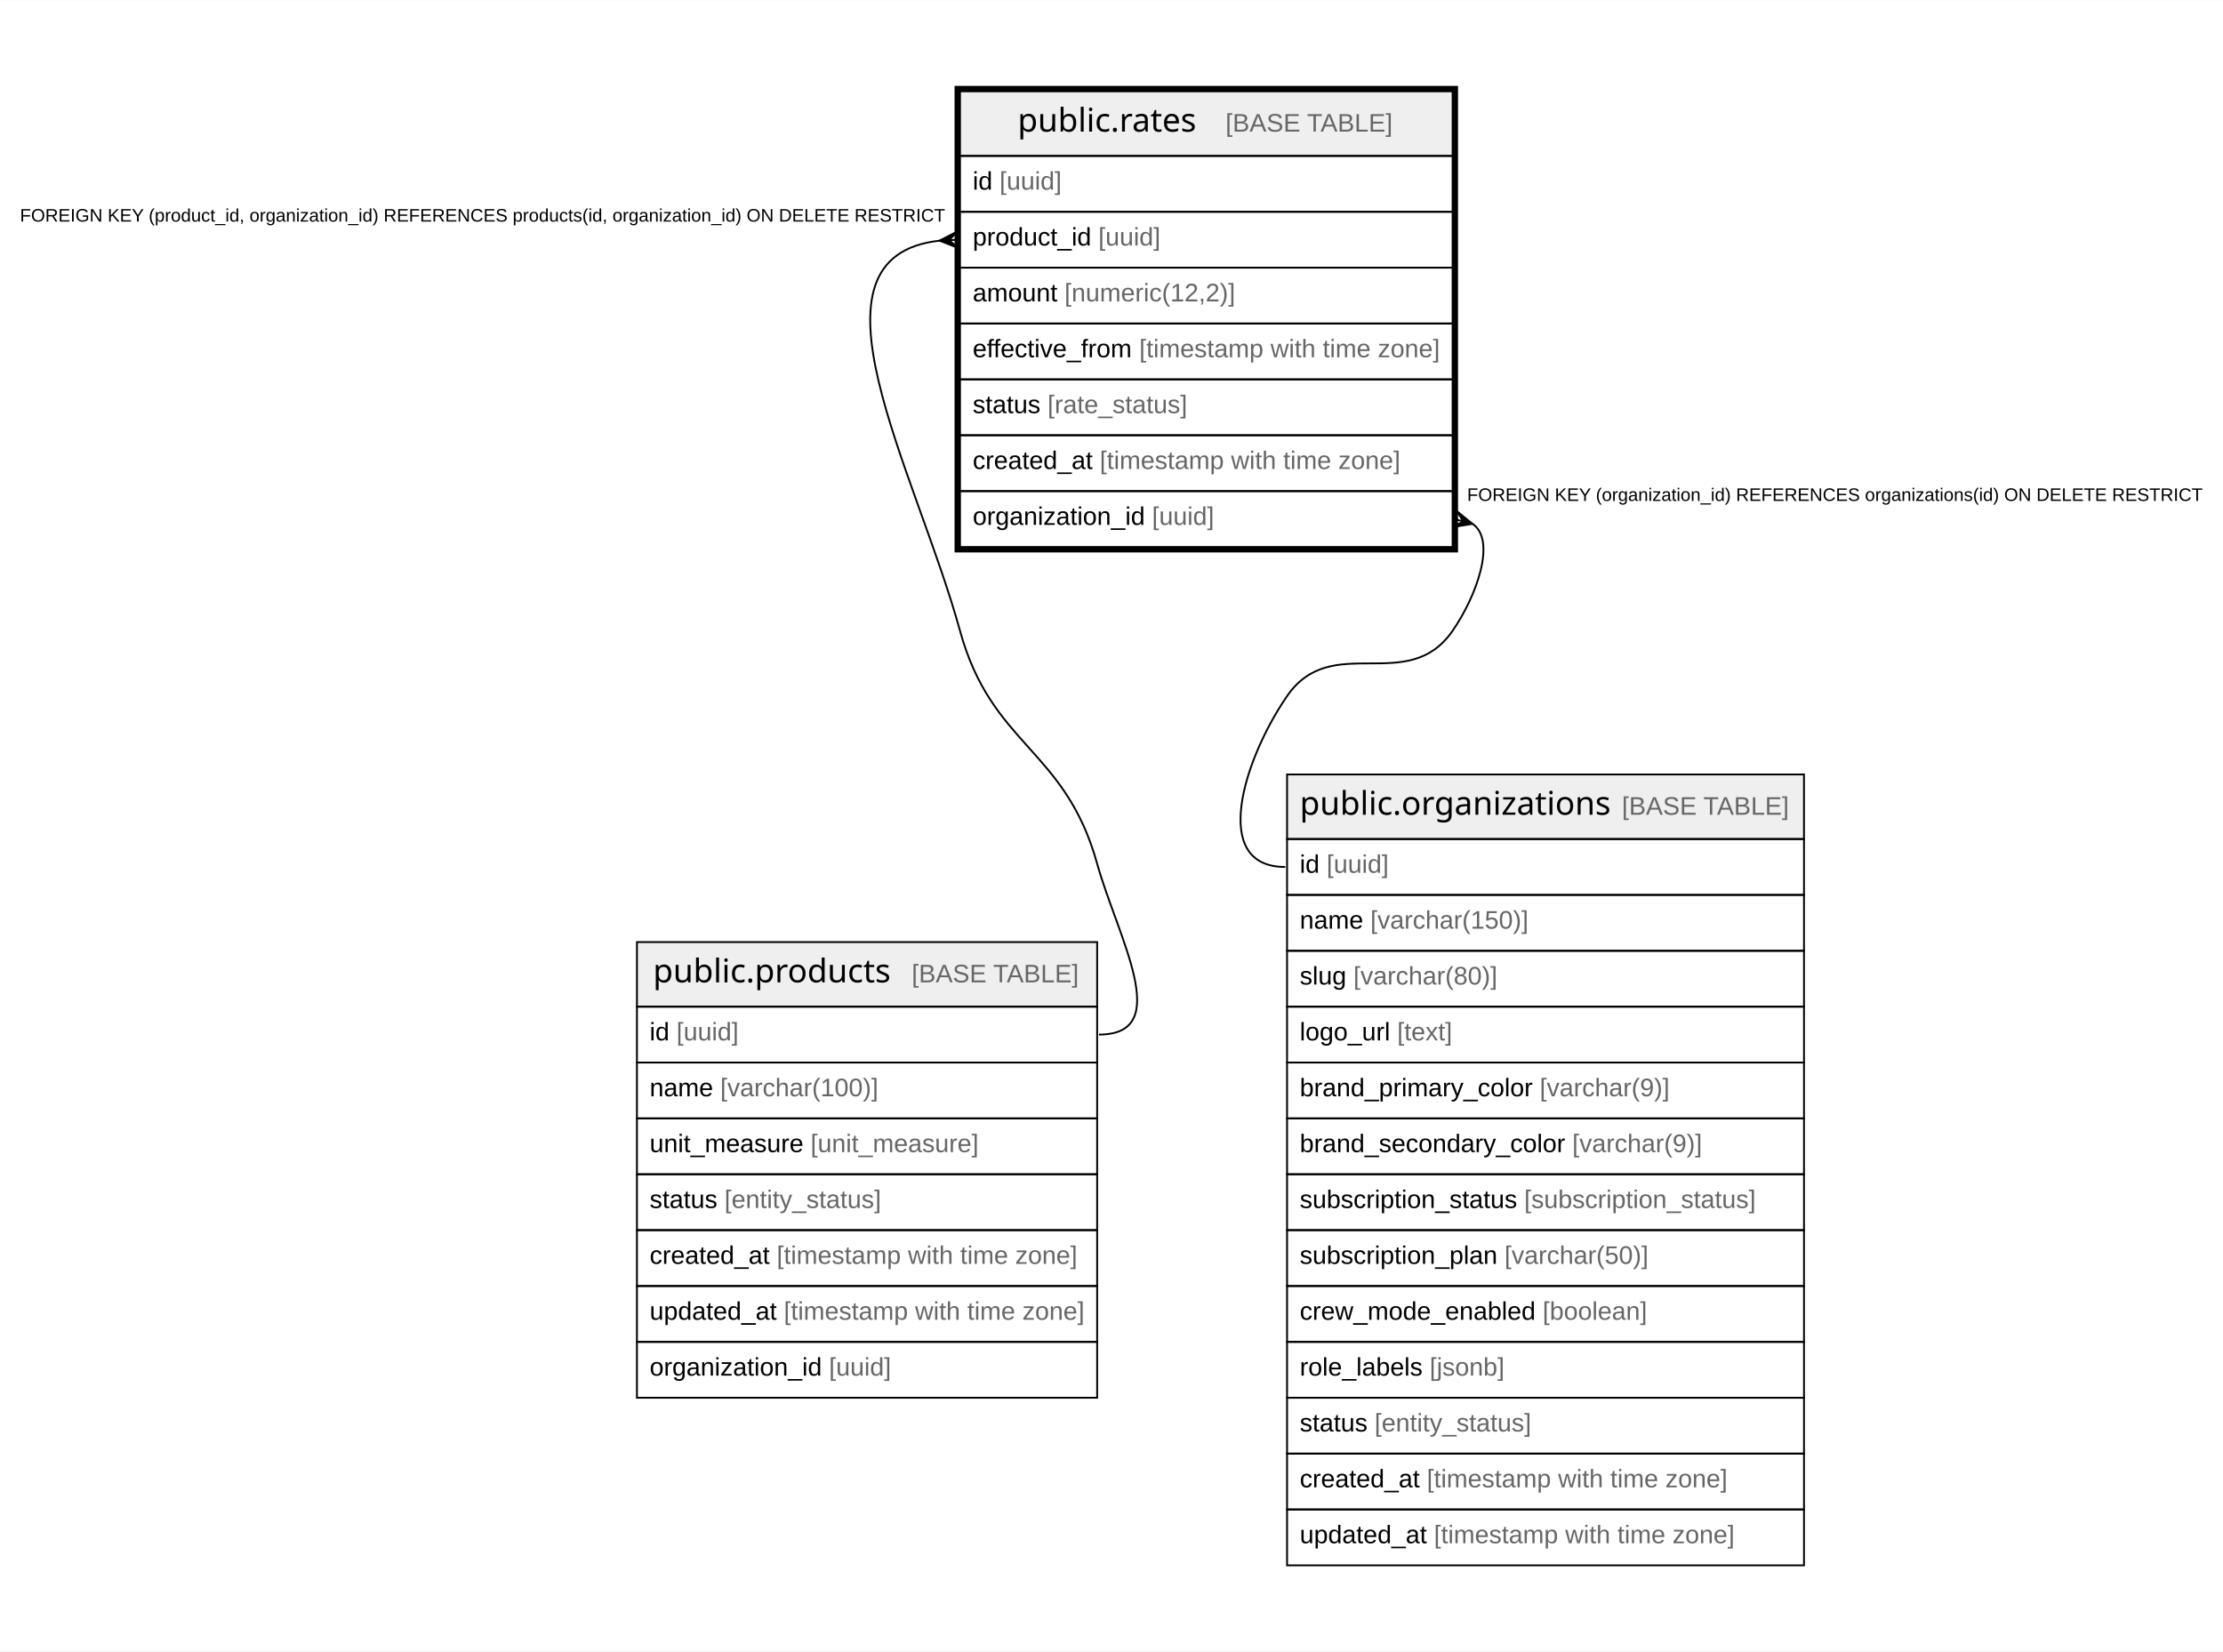
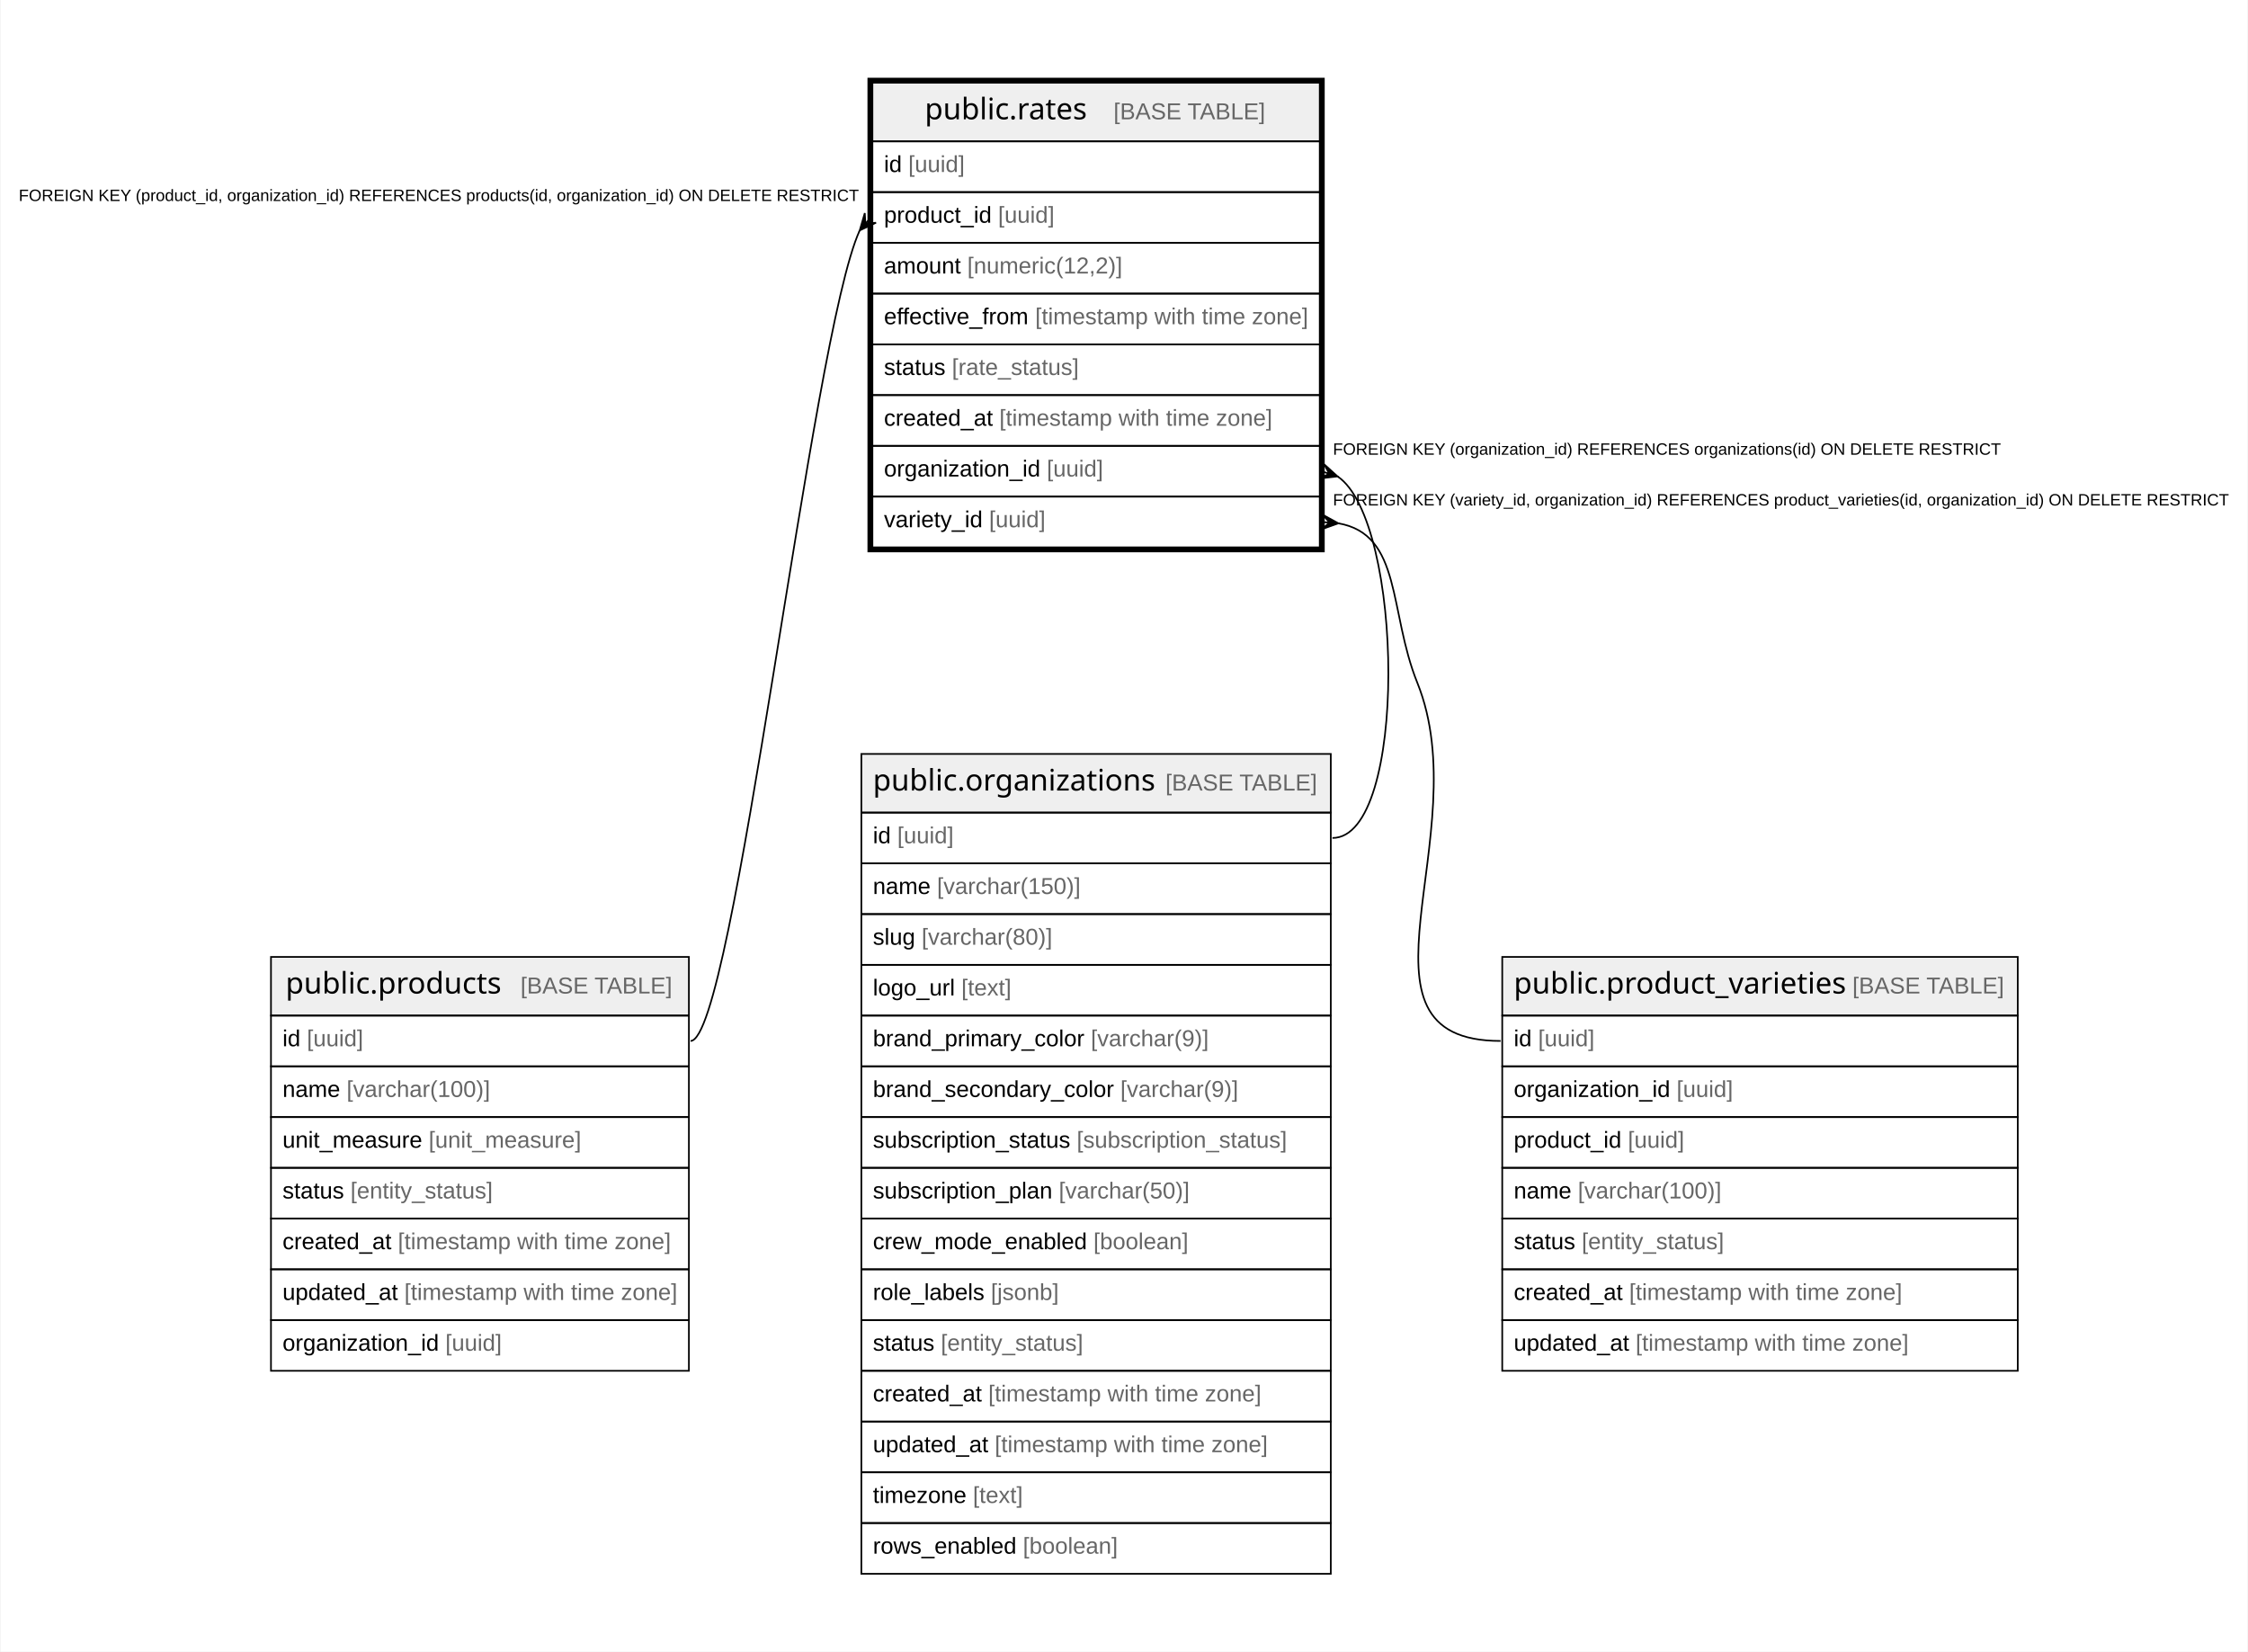
- <svg xmlns="http://www.w3.org/2000/svg" width="1225pt" height="910pt" viewBox="0.00 0.00 1225.40 910.00">
-   <g id="graph0" class="graph" transform="scale(1 1) rotate(0) translate(4 906)">
-     <polygon fill="white" stroke="none" points="-4,4 -4,-906 1221.4,-906 1221.4,4 -4,4" />
+ <svg xmlns="http://www.w3.org/2000/svg" width="1364pt" height="1002pt" viewBox="0.00 0.00 1363.80 1002.40">
+   <g id="graph0" class="graph" transform="scale(1 1) rotate(0) translate(4 998.4)">
+     <polygon fill="white" stroke="none" points="-4,4 -4,-998.4 1359.8,-998.4 1359.8,4 -4,4" />
    <g id="node1" class="node">
-       <polygon fill="#efefef" stroke="none" points="525.19,-820.2 525.19,-855.8 796.72,-855.8 796.72,-820.2 525.19,-820.2" />
-       <polygon fill="none" stroke="black" points="525.19,-820.2 525.19,-855.8 796.72,-855.8 796.72,-820.2 525.19,-820.2" />
-       <text text-anchor="start" x="556.97" y="-833.6" font-family="Arial Bold" font-size="18.00">public.rates</text>
-       <text text-anchor="start" x="640.44" y="-833.6" font-family="Arial" font-size="14.00">    </text>
-       <text text-anchor="start" x="671.56" y="-833.6" font-family="Arial" font-size="14.00" fill="#666666">[BASE TABLE]</text>
+       <polygon fill="#efefef" stroke="none" points="525.19,-912.6 525.19,-948.2 796.72,-948.2 796.72,-912.6 525.19,-912.6" />
+       <polygon fill="none" stroke="black" points="525.19,-912.6 525.19,-948.2 796.72,-948.2 796.72,-912.6 525.19,-912.6" />
+       <text text-anchor="start" x="556.97" y="-926" font-family="Arial Bold" font-size="18.00">public.rates</text>
+       <text text-anchor="start" x="640.44" y="-926" font-family="Arial" font-size="14.00">    </text>
+       <text text-anchor="start" x="671.56" y="-926" font-family="Arial" font-size="14.00" fill="#666666">[BASE TABLE]</text>
+       <polygon fill="none" stroke="black" points="525.19,-881.8 525.19,-912.6 796.72,-912.6 796.72,-881.8 525.19,-881.8" />
+       <text text-anchor="start" x="532.19" y="-894" font-family="Arial" font-size="14.00">id </text>
+       <text text-anchor="start" x="546.97" y="-894" font-family="Arial" font-size="14.00" fill="#666666">[uuid]</text>
+       <polygon fill="none" stroke="black" points="525.19,-851 525.19,-881.8 796.72,-881.8 796.72,-851 525.19,-851" />
+       <text text-anchor="start" x="532.19" y="-863.2" font-family="Arial" font-size="14.00">product_id </text>
+       <text text-anchor="start" x="601.45" y="-863.2" font-family="Arial" font-size="14.00" fill="#666666">[uuid]</text>
+       <polygon fill="none" stroke="black" points="525.19,-820.2 525.19,-851 796.72,-851 796.72,-820.2 525.19,-820.2" />
+       <text text-anchor="start" x="532.19" y="-832.4" font-family="Arial" font-size="14.00">amount </text>
+       <text text-anchor="start" x="582.77" y="-832.4" font-family="Arial" font-size="14.00" fill="#666666">[numeric(12,2)]</text>
      <polygon fill="none" stroke="black" points="525.19,-789.4 525.19,-820.2 796.72,-820.2 796.72,-789.4 525.19,-789.4" />
-       <text text-anchor="start" x="532.19" y="-801.6" font-family="Arial" font-size="14.00">id </text>
-       <text text-anchor="start" x="546.97" y="-801.6" font-family="Arial" font-size="14.00" fill="#666666">[uuid]</text>
+       <text text-anchor="start" x="532.19" y="-801.6" font-family="Arial" font-size="14.00">effective_from </text>
+       <text text-anchor="start" x="624" y="-801.6" font-family="Arial" font-size="14.00" fill="#666666">[timestamp with time zone]</text>
      <polygon fill="none" stroke="black" points="525.19,-758.6 525.19,-789.4 796.72,-789.4 796.72,-758.6 525.19,-758.6" />
-       <text text-anchor="start" x="532.19" y="-770.8" font-family="Arial" font-size="14.00">product_id </text>
-       <text text-anchor="start" x="601.45" y="-770.8" font-family="Arial" font-size="14.00" fill="#666666">[uuid]</text>
+       <text text-anchor="start" x="532.19" y="-770.8" font-family="Arial" font-size="14.00">status </text>
+       <text text-anchor="start" x="573.43" y="-770.8" font-family="Arial" font-size="14.00" fill="#666666">[rate_status]</text>
      <polygon fill="none" stroke="black" points="525.19,-727.8 525.19,-758.6 796.72,-758.6 796.72,-727.8 525.19,-727.8" />
-       <text text-anchor="start" x="532.19" y="-740" font-family="Arial" font-size="14.00">amount </text>
-       <text text-anchor="start" x="582.77" y="-740" font-family="Arial" font-size="14.00" fill="#666666">[numeric(12,2)]</text>
+       <text text-anchor="start" x="532.19" y="-740" font-family="Arial" font-size="14.00">created_at </text>
+       <text text-anchor="start" x="602.23" y="-740" font-family="Arial" font-size="14.00" fill="#666666">[timestamp with time zone]</text>
      <polygon fill="none" stroke="black" points="525.19,-697 525.19,-727.8 796.72,-727.8 796.72,-697 525.19,-697" />
-       <text text-anchor="start" x="532.19" y="-709.2" font-family="Arial" font-size="14.00">effective_from </text>
-       <text text-anchor="start" x="624" y="-709.2" font-family="Arial" font-size="14.00" fill="#666666">[timestamp with time zone]</text>
+       <text text-anchor="start" x="532.19" y="-709.2" font-family="Arial" font-size="14.00">organization_id </text>
+       <text text-anchor="start" x="631.03" y="-709.2" font-family="Arial" font-size="14.00" fill="#666666">[uuid]</text>
      <polygon fill="none" stroke="black" points="525.19,-666.2 525.19,-697 796.72,-697 796.72,-666.2 525.19,-666.2" />
-       <text text-anchor="start" x="532.19" y="-678.4" font-family="Arial" font-size="14.00">status </text>
-       <text text-anchor="start" x="573.43" y="-678.4" font-family="Arial" font-size="14.00" fill="#666666">[rate_status]</text>
-       <polygon fill="none" stroke="black" points="525.19,-635.4 525.19,-666.2 796.72,-666.2 796.72,-635.4 525.19,-635.4" />
-       <text text-anchor="start" x="532.19" y="-647.6" font-family="Arial" font-size="14.00">created_at </text>
-       <text text-anchor="start" x="602.23" y="-647.6" font-family="Arial" font-size="14.00" fill="#666666">[timestamp with time zone]</text>
-       <polygon fill="none" stroke="black" points="525.19,-604.6 525.19,-635.4 796.72,-635.4 796.72,-604.6 525.19,-604.6" />
-       <text text-anchor="start" x="532.19" y="-616.8" font-family="Arial" font-size="14.00">organization_id </text>
-       <text text-anchor="start" x="631.03" y="-616.8" font-family="Arial" font-size="14.00" fill="#666666">[uuid]</text>
-       <polygon fill="none" stroke="black" stroke-width="3" points="523.69,-603.1 523.69,-857.3 798.22,-857.3 798.22,-603.1 523.69,-603.1" />
+       <text text-anchor="start" x="532.19" y="-678.4" font-family="Arial" font-size="14.00">variety_id </text>
+       <text text-anchor="start" x="595.99" y="-678.4" font-family="Arial" font-size="14.00" fill="#666666">[uuid]</text>
+       <polygon fill="none" stroke="black" stroke-width="3" points="523.69,-664.7 523.69,-949.7 798.22,-949.7 798.22,-664.7 523.69,-664.7" />
    </g>
    <g id="node2" class="node">
-       <polygon fill="#efefef" stroke="none" points="347.11,-351.2 347.11,-386.8 600.79,-386.8 600.79,-351.2 347.11,-351.2" />
-       <polygon fill="none" stroke="black" points="347.11,-351.2 347.11,-386.8 600.79,-386.8 600.79,-351.2 347.11,-351.2" />
-       <text text-anchor="start" x="355.97" y="-364.6" font-family="Arial Bold" font-size="18.00">public.products</text>
-       <text text-anchor="start" x="467.45" y="-364.6" font-family="Arial" font-size="14.00">    </text>
-       <text text-anchor="start" x="498.57" y="-364.6" font-family="Arial" font-size="14.00" fill="#666666">[BASE TABLE]</text>
-       <polygon fill="none" stroke="black" points="347.11,-320.4 347.11,-351.2 600.79,-351.2 600.79,-320.4 347.11,-320.4" />
-       <text text-anchor="start" x="354.11" y="-332.6" font-family="Arial" font-size="14.00">id </text>
-       <text text-anchor="start" x="368.9" y="-332.6" font-family="Arial" font-size="14.00" fill="#666666">[uuid]</text>
-       <polygon fill="none" stroke="black" points="347.11,-289.6 347.11,-320.4 600.79,-320.4 600.79,-289.6 347.11,-289.6" />
-       <text text-anchor="start" x="354.11" y="-301.8" font-family="Arial" font-size="14.00">name </text>
-       <text text-anchor="start" x="393.02" y="-301.8" font-family="Arial" font-size="14.00" fill="#666666">[varchar(100)]</text>
-       <polygon fill="none" stroke="black" points="347.11,-258.8 347.11,-289.6 600.79,-289.6 600.79,-258.8 347.11,-258.8" />
-       <text text-anchor="start" x="354.11" y="-271" font-family="Arial" font-size="14.00">unit_measure </text>
-       <text text-anchor="start" x="442.83" y="-271" font-family="Arial" font-size="14.00" fill="#666666">[unit_measure]</text>
-       <polygon fill="none" stroke="black" points="347.11,-228 347.11,-258.8 600.79,-258.8 600.79,-228 347.11,-228" />
-       <text text-anchor="start" x="354.11" y="-240.2" font-family="Arial" font-size="14.00">status </text>
-       <text text-anchor="start" x="395.35" y="-240.2" font-family="Arial" font-size="14.00" fill="#666666">[entity_status]</text>
-       <polygon fill="none" stroke="black" points="347.11,-197.2 347.11,-228 600.79,-228 600.79,-197.2 347.11,-197.2" />
-       <text text-anchor="start" x="354.11" y="-209.4" font-family="Arial" font-size="14.00">created_at </text>
-       <text text-anchor="start" x="424.16" y="-209.4" font-family="Arial" font-size="14.00" fill="#666666">[timestamp with time zone]</text>
-       <polygon fill="none" stroke="black" points="347.11,-166.4 347.11,-197.2 600.79,-197.2 600.79,-166.4 347.11,-166.4" />
-       <text text-anchor="start" x="354.11" y="-178.6" font-family="Arial" font-size="14.00">updated_at </text>
-       <text text-anchor="start" x="428.07" y="-178.6" font-family="Arial" font-size="14.00" fill="#666666">[timestamp with time zone]</text>
-       <polygon fill="none" stroke="black" points="347.11,-135.6 347.11,-166.4 600.79,-166.4 600.79,-135.6 347.11,-135.6" />
-       <text text-anchor="start" x="354.11" y="-147.8" font-family="Arial" font-size="14.00">organization_id </text>
-       <text text-anchor="start" x="452.96" y="-147.8" font-family="Arial" font-size="14.00" fill="#666666">[uuid]</text>
+       <polygon fill="#efefef" stroke="none" points="160.11,-382 160.11,-417.6 413.79,-417.6 413.79,-382 160.11,-382" />
+       <polygon fill="none" stroke="black" points="160.11,-382 160.11,-417.6 413.79,-417.6 413.79,-382 160.11,-382" />
+       <text text-anchor="start" x="168.97" y="-395.4" font-family="Arial Bold" font-size="18.00">public.products</text>
+       <text text-anchor="start" x="280.45" y="-395.4" font-family="Arial" font-size="14.00">    </text>
+       <text text-anchor="start" x="311.57" y="-395.4" font-family="Arial" font-size="14.00" fill="#666666">[BASE TABLE]</text>
+       <polygon fill="none" stroke="black" points="160.11,-351.2 160.11,-382 413.79,-382 413.79,-351.2 160.11,-351.2" />
+       <text text-anchor="start" x="167.11" y="-363.4" font-family="Arial" font-size="14.00">id </text>
+       <text text-anchor="start" x="181.9" y="-363.4" font-family="Arial" font-size="14.00" fill="#666666">[uuid]</text>
+       <polygon fill="none" stroke="black" points="160.11,-320.4 160.11,-351.2 413.79,-351.2 413.79,-320.4 160.11,-320.4" />
+       <text text-anchor="start" x="167.11" y="-332.6" font-family="Arial" font-size="14.00">name </text>
+       <text text-anchor="start" x="206.02" y="-332.6" font-family="Arial" font-size="14.00" fill="#666666">[varchar(100)]</text>
+       <polygon fill="none" stroke="black" points="160.11,-289.6 160.11,-320.4 413.79,-320.4 413.79,-289.6 160.11,-289.6" />
+       <text text-anchor="start" x="167.11" y="-301.8" font-family="Arial" font-size="14.00">unit_measure </text>
+       <text text-anchor="start" x="255.83" y="-301.8" font-family="Arial" font-size="14.00" fill="#666666">[unit_measure]</text>
+       <polygon fill="none" stroke="black" points="160.11,-258.8 160.11,-289.6 413.79,-289.6 413.79,-258.8 160.11,-258.8" />
+       <text text-anchor="start" x="167.11" y="-271" font-family="Arial" font-size="14.00">status </text>
+       <text text-anchor="start" x="208.35" y="-271" font-family="Arial" font-size="14.00" fill="#666666">[entity_status]</text>
+       <polygon fill="none" stroke="black" points="160.11,-228 160.11,-258.8 413.79,-258.8 413.79,-228 160.11,-228" />
+       <text text-anchor="start" x="167.11" y="-240.2" font-family="Arial" font-size="14.00">created_at </text>
+       <text text-anchor="start" x="237.16" y="-240.2" font-family="Arial" font-size="14.00" fill="#666666">[timestamp with time zone]</text>
+       <polygon fill="none" stroke="black" points="160.11,-197.2 160.11,-228 413.79,-228 413.79,-197.2 160.11,-197.2" />
+       <text text-anchor="start" x="167.11" y="-209.4" font-family="Arial" font-size="14.00">updated_at </text>
+       <text text-anchor="start" x="241.07" y="-209.4" font-family="Arial" font-size="14.00" fill="#666666">[timestamp with time zone]</text>
+       <polygon fill="none" stroke="black" points="160.11,-166.4 160.11,-197.2 413.79,-197.2 413.79,-166.4 160.11,-166.4" />
+       <text text-anchor="start" x="167.11" y="-178.6" font-family="Arial" font-size="14.00">organization_id </text>
+       <text text-anchor="start" x="265.96" y="-178.6" font-family="Arial" font-size="14.00" fill="#666666">[uuid]</text>
    </g>
    <g id="edge1" class="edge">
-       <path fill="none" stroke="black" d="M514.2,-773.5C433.6,-764.9 500.72,-647.36 525.19,-558.4 542.75,-494.55 583.04,-493.8 600.79,-430 612.02,-389.66 643.66,-335.8 601.79,-335.8" />
-       <polygon fill="black" stroke="black" points="513.86,-773.48 523.63,-778.48 519.19,-773.75 523.52,-773.97 523.52,-773.97 523.52,-773.97 519.19,-773.75 524.08,-769.49 513.86,-773.48" />
-       <text text-anchor="start" x="7" y="-784" font-family="Arial" font-size="10.00">FOREIGN KEY (product_id, organization_id) REFERENCES products(id, organization_id) ON DELETE RESTRICT</text>
+       <path fill="none" stroke="black" d="M517.48,-858.55C488.1,-794.96 441.11,-366.6 414.79,-366.6" />
+       <polygon fill="black" stroke="black" points="517.47,-858.54 520.55,-869.07 520.94,-862.6 523.75,-865.89 523.75,-865.89 523.75,-865.89 520.94,-862.6 527.39,-863.22 517.47,-858.54" />
+       <text text-anchor="start" x="7" y="-876.4" font-family="Arial" font-size="10.00">FOREIGN KEY (product_id, organization_id) REFERENCES products(id, organization_id) ON DELETE RESTRICT</text>
    </g>
    <g id="node3" class="node">
-       <polygon fill="#efefef" stroke="none" points="705.48,-443.6 705.48,-479.2 990.43,-479.2 990.43,-443.6 705.48,-443.6" />
-       <polygon fill="none" stroke="black" points="705.48,-443.6 705.48,-479.2 990.43,-479.2 990.43,-443.6 705.48,-443.6" />
-       <text text-anchor="start" x="712.48" y="-457" font-family="Arial Bold" font-size="18.00">public.organizations</text>
-       <text text-anchor="start" x="858.94" y="-457" font-family="Arial" font-size="14.00">    </text>
-       <text text-anchor="start" x="890.06" y="-457" font-family="Arial" font-size="14.00" fill="#666666">[BASE TABLE]</text>
-       <polygon fill="none" stroke="black" points="705.48,-412.8 705.48,-443.6 990.43,-443.6 990.43,-412.8 705.48,-412.8" />
-       <text text-anchor="start" x="712.48" y="-425" font-family="Arial" font-size="14.00">id </text>
-       <text text-anchor="start" x="727.27" y="-425" font-family="Arial" font-size="14.00" fill="#666666">[uuid]</text>
-       <polygon fill="none" stroke="black" points="705.48,-382 705.48,-412.8 990.43,-412.8 990.43,-382 705.48,-382" />
-       <text text-anchor="start" x="712.48" y="-394.2" font-family="Arial" font-size="14.00">name </text>
-       <text text-anchor="start" x="751.39" y="-394.2" font-family="Arial" font-size="14.00" fill="#666666">[varchar(150)]</text>
-       <polygon fill="none" stroke="black" points="705.48,-351.2 705.48,-382 990.43,-382 990.43,-351.2 705.48,-351.2" />
-       <text text-anchor="start" x="712.48" y="-363.4" font-family="Arial" font-size="14.00">slug </text>
-       <text text-anchor="start" x="742.05" y="-363.4" font-family="Arial" font-size="14.00" fill="#666666">[varchar(80)]</text>
-       <polygon fill="none" stroke="black" points="705.48,-320.4 705.48,-351.2 990.43,-351.2 990.43,-320.4 705.48,-320.4" />
-       <text text-anchor="start" x="712.48" y="-332.6" font-family="Arial" font-size="14.00">logo_url </text>
-       <text text-anchor="start" x="766.18" y="-332.6" font-family="Arial" font-size="14.00" fill="#666666">[text]</text>
-       <polygon fill="none" stroke="black" points="705.48,-289.6 705.48,-320.4 990.43,-320.4 990.43,-289.6 705.48,-289.6" />
-       <text text-anchor="start" x="712.48" y="-301.8" font-family="Arial" font-size="14.00">brand_primary_color </text>
-       <text text-anchor="start" x="844.76" y="-301.8" font-family="Arial" font-size="14.00" fill="#666666">[varchar(9)]</text>
-       <polygon fill="none" stroke="black" points="705.48,-258.8 705.48,-289.6 990.43,-289.6 990.43,-258.8 705.48,-258.8" />
-       <text text-anchor="start" x="712.48" y="-271" font-family="Arial" font-size="14.00">brand_secondary_color </text>
-       <text text-anchor="start" x="862.69" y="-271" font-family="Arial" font-size="14.00" fill="#666666">[varchar(9)]</text>
-       <polygon fill="none" stroke="black" points="705.48,-228 705.48,-258.8 990.43,-258.8 990.43,-228 705.48,-228" />
-       <text text-anchor="start" x="712.48" y="-240.2" font-family="Arial" font-size="14.00">subscription_status </text>
-       <text text-anchor="start" x="836.21" y="-240.2" font-family="Arial" font-size="14.00" fill="#666666">[subscription_status]</text>
-       <polygon fill="none" stroke="black" points="705.48,-197.2 705.48,-228 990.43,-228 990.43,-197.2 705.48,-197.2" />
-       <text text-anchor="start" x="712.48" y="-209.4" font-family="Arial" font-size="14.00">subscription_plan </text>
-       <text text-anchor="start" x="825.33" y="-209.4" font-family="Arial" font-size="14.00" fill="#666666">[varchar(50)]</text>
-       <polygon fill="none" stroke="black" points="705.48,-166.4 705.48,-197.2 990.43,-197.2 990.43,-166.4 705.48,-166.4" />
-       <text text-anchor="start" x="712.48" y="-178.6" font-family="Arial" font-size="14.00">crew_mode_enabled </text>
-       <text text-anchor="start" x="846.35" y="-178.6" font-family="Arial" font-size="14.00" fill="#666666">[boolean]</text>
-       <polygon fill="none" stroke="black" points="705.48,-135.6 705.48,-166.4 990.43,-166.4 990.43,-135.6 705.48,-135.6" />
-       <text text-anchor="start" x="712.48" y="-147.8" font-family="Arial" font-size="14.00">role_labels </text>
-       <text text-anchor="start" x="784.08" y="-147.8" font-family="Arial" font-size="14.00" fill="#666666">[jsonb]</text>
-       <polygon fill="none" stroke="black" points="705.48,-104.8 705.48,-135.6 990.43,-135.6 990.43,-104.8 705.48,-104.8" />
-       <text text-anchor="start" x="712.48" y="-117" font-family="Arial" font-size="14.00">status </text>
-       <text text-anchor="start" x="753.72" y="-117" font-family="Arial" font-size="14.00" fill="#666666">[entity_status]</text>
-       <polygon fill="none" stroke="black" points="705.48,-74 705.48,-104.8 990.43,-104.8 990.43,-74 705.48,-74" />
-       <text text-anchor="start" x="712.48" y="-86.2" font-family="Arial" font-size="14.00">created_at </text>
-       <text text-anchor="start" x="782.53" y="-86.2" font-family="Arial" font-size="14.00" fill="#666666">[timestamp with time zone]</text>
-       <polygon fill="none" stroke="black" points="705.48,-43.2 705.48,-74 990.43,-74 990.43,-43.2 705.48,-43.2" />
-       <text text-anchor="start" x="712.48" y="-55.4" font-family="Arial" font-size="14.00">updated_at </text>
-       <text text-anchor="start" x="786.44" y="-55.4" font-family="Arial" font-size="14.00" fill="#666666">[timestamp with time zone]</text>
+       <polygon fill="#efefef" stroke="none" points="518.48,-505.2 518.48,-540.8 803.43,-540.8 803.43,-505.2 518.48,-505.2" />
+       <polygon fill="none" stroke="black" points="518.48,-505.2 518.48,-540.8 803.43,-540.8 803.43,-505.2 518.48,-505.2" />
+       <text text-anchor="start" x="525.48" y="-518.6" font-family="Arial Bold" font-size="18.00">public.organizations</text>
+       <text text-anchor="start" x="671.94" y="-518.6" font-family="Arial" font-size="14.00">    </text>
+       <text text-anchor="start" x="703.06" y="-518.6" font-family="Arial" font-size="14.00" fill="#666666">[BASE TABLE]</text>
+       <polygon fill="none" stroke="black" points="518.48,-474.4 518.48,-505.2 803.43,-505.2 803.43,-474.4 518.48,-474.4" />
+       <text text-anchor="start" x="525.48" y="-486.6" font-family="Arial" font-size="14.00">id </text>
+       <text text-anchor="start" x="540.27" y="-486.6" font-family="Arial" font-size="14.00" fill="#666666">[uuid]</text>
+       <polygon fill="none" stroke="black" points="518.48,-443.6 518.48,-474.4 803.43,-474.4 803.43,-443.6 518.48,-443.6" />
+       <text text-anchor="start" x="525.48" y="-455.8" font-family="Arial" font-size="14.00">name </text>
+       <text text-anchor="start" x="564.39" y="-455.8" font-family="Arial" font-size="14.00" fill="#666666">[varchar(150)]</text>
+       <polygon fill="none" stroke="black" points="518.48,-412.8 518.48,-443.6 803.43,-443.6 803.43,-412.8 518.48,-412.8" />
+       <text text-anchor="start" x="525.48" y="-425" font-family="Arial" font-size="14.00">slug </text>
+       <text text-anchor="start" x="555.05" y="-425" font-family="Arial" font-size="14.00" fill="#666666">[varchar(80)]</text>
+       <polygon fill="none" stroke="black" points="518.48,-382 518.48,-412.8 803.43,-412.8 803.43,-382 518.48,-382" />
+       <text text-anchor="start" x="525.48" y="-394.2" font-family="Arial" font-size="14.00">logo_url </text>
+       <text text-anchor="start" x="579.18" y="-394.2" font-family="Arial" font-size="14.00" fill="#666666">[text]</text>
+       <polygon fill="none" stroke="black" points="518.48,-351.2 518.48,-382 803.43,-382 803.43,-351.2 518.48,-351.2" />
+       <text text-anchor="start" x="525.48" y="-363.4" font-family="Arial" font-size="14.00">brand_primary_color </text>
+       <text text-anchor="start" x="657.76" y="-363.4" font-family="Arial" font-size="14.00" fill="#666666">[varchar(9)]</text>
+       <polygon fill="none" stroke="black" points="518.48,-320.4 518.48,-351.2 803.43,-351.2 803.43,-320.4 518.48,-320.4" />
+       <text text-anchor="start" x="525.48" y="-332.6" font-family="Arial" font-size="14.00">brand_secondary_color </text>
+       <text text-anchor="start" x="675.69" y="-332.6" font-family="Arial" font-size="14.00" fill="#666666">[varchar(9)]</text>
+       <polygon fill="none" stroke="black" points="518.48,-289.6 518.48,-320.4 803.43,-320.4 803.43,-289.6 518.48,-289.6" />
+       <text text-anchor="start" x="525.48" y="-301.8" font-family="Arial" font-size="14.00">subscription_status </text>
+       <text text-anchor="start" x="649.21" y="-301.8" font-family="Arial" font-size="14.00" fill="#666666">[subscription_status]</text>
+       <polygon fill="none" stroke="black" points="518.48,-258.8 518.48,-289.6 803.43,-289.6 803.43,-258.8 518.48,-258.8" />
+       <text text-anchor="start" x="525.48" y="-271" font-family="Arial" font-size="14.00">subscription_plan </text>
+       <text text-anchor="start" x="638.33" y="-271" font-family="Arial" font-size="14.00" fill="#666666">[varchar(50)]</text>
+       <polygon fill="none" stroke="black" points="518.48,-228 518.48,-258.8 803.43,-258.8 803.43,-228 518.48,-228" />
+       <text text-anchor="start" x="525.48" y="-240.2" font-family="Arial" font-size="14.00">crew_mode_enabled </text>
+       <text text-anchor="start" x="659.35" y="-240.2" font-family="Arial" font-size="14.00" fill="#666666">[boolean]</text>
+       <polygon fill="none" stroke="black" points="518.48,-197.2 518.48,-228 803.43,-228 803.43,-197.2 518.48,-197.2" />
+       <text text-anchor="start" x="525.48" y="-209.4" font-family="Arial" font-size="14.00">role_labels </text>
+       <text text-anchor="start" x="597.08" y="-209.4" font-family="Arial" font-size="14.00" fill="#666666">[jsonb]</text>
+       <polygon fill="none" stroke="black" points="518.48,-166.4 518.48,-197.2 803.43,-197.2 803.43,-166.4 518.48,-166.4" />
+       <text text-anchor="start" x="525.48" y="-178.6" font-family="Arial" font-size="14.00">status </text>
+       <text text-anchor="start" x="566.72" y="-178.6" font-family="Arial" font-size="14.00" fill="#666666">[entity_status]</text>
+       <polygon fill="none" stroke="black" points="518.48,-135.6 518.48,-166.4 803.43,-166.4 803.43,-135.6 518.48,-135.6" />
+       <text text-anchor="start" x="525.48" y="-147.8" font-family="Arial" font-size="14.00">created_at </text>
+       <text text-anchor="start" x="595.53" y="-147.8" font-family="Arial" font-size="14.00" fill="#666666">[timestamp with time zone]</text>
+       <polygon fill="none" stroke="black" points="518.48,-104.8 518.48,-135.6 803.43,-135.6 803.43,-104.8 518.48,-104.8" />
+       <text text-anchor="start" x="525.48" y="-117" font-family="Arial" font-size="14.00">updated_at </text>
+       <text text-anchor="start" x="599.44" y="-117" font-family="Arial" font-size="14.00" fill="#666666">[timestamp with time zone]</text>
+       <polygon fill="none" stroke="black" points="518.48,-74 518.48,-104.8 803.43,-104.8 803.43,-74 518.48,-74" />
+       <text text-anchor="start" x="525.48" y="-86.2" font-family="Arial" font-size="14.00">timezone </text>
+       <text text-anchor="start" x="586.18" y="-86.2" font-family="Arial" font-size="14.00" fill="#666666">[text]</text>
+       <polygon fill="none" stroke="black" points="518.48,-43.2 518.48,-74 803.43,-74 803.43,-43.2 518.48,-43.2" />
+       <text text-anchor="start" x="525.48" y="-55.4" font-family="Arial" font-size="14.00">rows_enabled </text>
+       <text text-anchor="start" x="616.54" y="-55.4" font-family="Arial" font-size="14.00" fill="#666666">[boolean]</text>
    </g>
    <g id="edge2" class="edge">
-       <path fill="none" stroke="black" d="M807.76,-617.35C821.04,-608.19 809.87,-577.39 796.72,-558.4 771.91,-522.56 730.2,-558.31 705.48,-522.4 681.74,-487.91 662.61,-428.2 704.48,-428.2" />
-       <polygon fill="black" stroke="black" points="807.71,-617.36 796.9,-615.56 802.56,-618.72 798.37,-619.83 798.37,-619.83 798.37,-619.83 802.56,-618.72 799.2,-624.27 807.71,-617.36" />
-       <text text-anchor="start" x="804.72" y="-630" font-family="Arial" font-size="10.00">FOREIGN KEY (organization_id) REFERENCES organizations(id) ON DELETE RESTRICT</text>
+       <path fill="none" stroke="black" d="M807.52,-709.25C847.88,-682.2 850.44,-489.8 804.43,-489.8" />
+       <polygon fill="black" stroke="black" points="807.56,-709.24 796.67,-708.01 802.48,-710.87 798.36,-712.2 798.36,-712.2 798.36,-712.2 802.48,-710.87 799.42,-716.58 807.56,-709.24" />
+       <text text-anchor="start" x="804.72" y="-722.4" font-family="Arial" font-size="10.00">FOREIGN KEY (organization_id) REFERENCES organizations(id) ON DELETE RESTRICT</text>
+     </g>
+     <g id="node4" class="node">
+       <polygon fill="#efefef" stroke="none" points="907.49,-382 907.49,-417.6 1220.42,-417.6 1220.42,-382 907.49,-382" />
+       <polygon fill="none" stroke="black" points="907.49,-382 907.49,-417.6 1220.42,-417.6 1220.42,-382 907.49,-382" />
+       <text text-anchor="start" x="914.49" y="-395.4" font-family="Arial Bold" font-size="18.00">public.product_varieties</text>
+       <text text-anchor="start" x="1088.93" y="-395.4" font-family="Arial" font-size="14.00">    </text>
+       <text text-anchor="start" x="1120.05" y="-395.4" font-family="Arial" font-size="14.00" fill="#666666">[BASE TABLE]</text>
+       <polygon fill="none" stroke="black" points="907.49,-351.2 907.49,-382 1220.42,-382 1220.42,-351.2 907.49,-351.2" />
+       <text text-anchor="start" x="914.49" y="-363.4" font-family="Arial" font-size="14.00">id </text>
+       <text text-anchor="start" x="929.27" y="-363.4" font-family="Arial" font-size="14.00" fill="#666666">[uuid]</text>
+       <polygon fill="none" stroke="black" points="907.49,-320.4 907.49,-351.2 1220.42,-351.2 1220.42,-320.4 907.49,-320.4" />
+       <text text-anchor="start" x="914.49" y="-332.6" font-family="Arial" font-size="14.00">organization_id </text>
+       <text text-anchor="start" x="1013.33" y="-332.6" font-family="Arial" font-size="14.00" fill="#666666">[uuid]</text>
+       <polygon fill="none" stroke="black" points="907.49,-289.6 907.49,-320.4 1220.42,-320.4 1220.42,-289.6 907.49,-289.6" />
+       <text text-anchor="start" x="914.49" y="-301.8" font-family="Arial" font-size="14.00">product_id </text>
+       <text text-anchor="start" x="983.76" y="-301.8" font-family="Arial" font-size="14.00" fill="#666666">[uuid]</text>
+       <polygon fill="none" stroke="black" points="907.49,-258.8 907.49,-289.6 1220.42,-289.6 1220.42,-258.8 907.49,-258.8" />
+       <text text-anchor="start" x="914.49" y="-271" font-family="Arial" font-size="14.00">name </text>
+       <text text-anchor="start" x="953.4" y="-271" font-family="Arial" font-size="14.00" fill="#666666">[varchar(100)]</text>
+       <polygon fill="none" stroke="black" points="907.49,-228 907.49,-258.8 1220.42,-258.8 1220.42,-228 907.49,-228" />
+       <text text-anchor="start" x="914.49" y="-240.2" font-family="Arial" font-size="14.00">status </text>
+       <text text-anchor="start" x="955.73" y="-240.2" font-family="Arial" font-size="14.00" fill="#666666">[entity_status]</text>
+       <polygon fill="none" stroke="black" points="907.49,-197.2 907.49,-228 1220.42,-228 1220.42,-197.2 907.49,-197.2" />
+       <text text-anchor="start" x="914.49" y="-209.4" font-family="Arial" font-size="14.00">created_at </text>
+       <text text-anchor="start" x="984.53" y="-209.4" font-family="Arial" font-size="14.00" fill="#666666">[timestamp with time zone]</text>
+       <polygon fill="none" stroke="black" points="907.49,-166.4 907.49,-197.2 1220.42,-197.2 1220.42,-166.4 907.49,-166.4" />
+       <text text-anchor="start" x="914.49" y="-178.6" font-family="Arial" font-size="14.00">updated_at </text>
+       <text text-anchor="start" x="988.44" y="-178.6" font-family="Arial" font-size="14.00" fill="#666666">[timestamp with time zone]</text>
+     </g>
+     <g id="edge3" class="edge">
+       <path fill="none" stroke="black" d="M807.99,-680.78C846.74,-674.09 838.47,-627.37 855.95,-584 893.04,-492 807.29,-366.6 906.49,-366.6" />
+       <polygon fill="black" stroke="black" points="808.02,-680.78 797.7,-677.09 802.71,-681.2 798.39,-681.55 798.39,-681.55 798.39,-681.55 802.71,-681.2 798.41,-686.06 808.02,-680.78" />
+       <text text-anchor="start" x="804.72" y="-691.6" font-family="Arial" font-size="10.00">FOREIGN KEY (variety_id, organization_id) REFERENCES product_varieties(id, organization_id) ON DELETE RESTRICT</text>
    </g>
  </g>
</svg>
